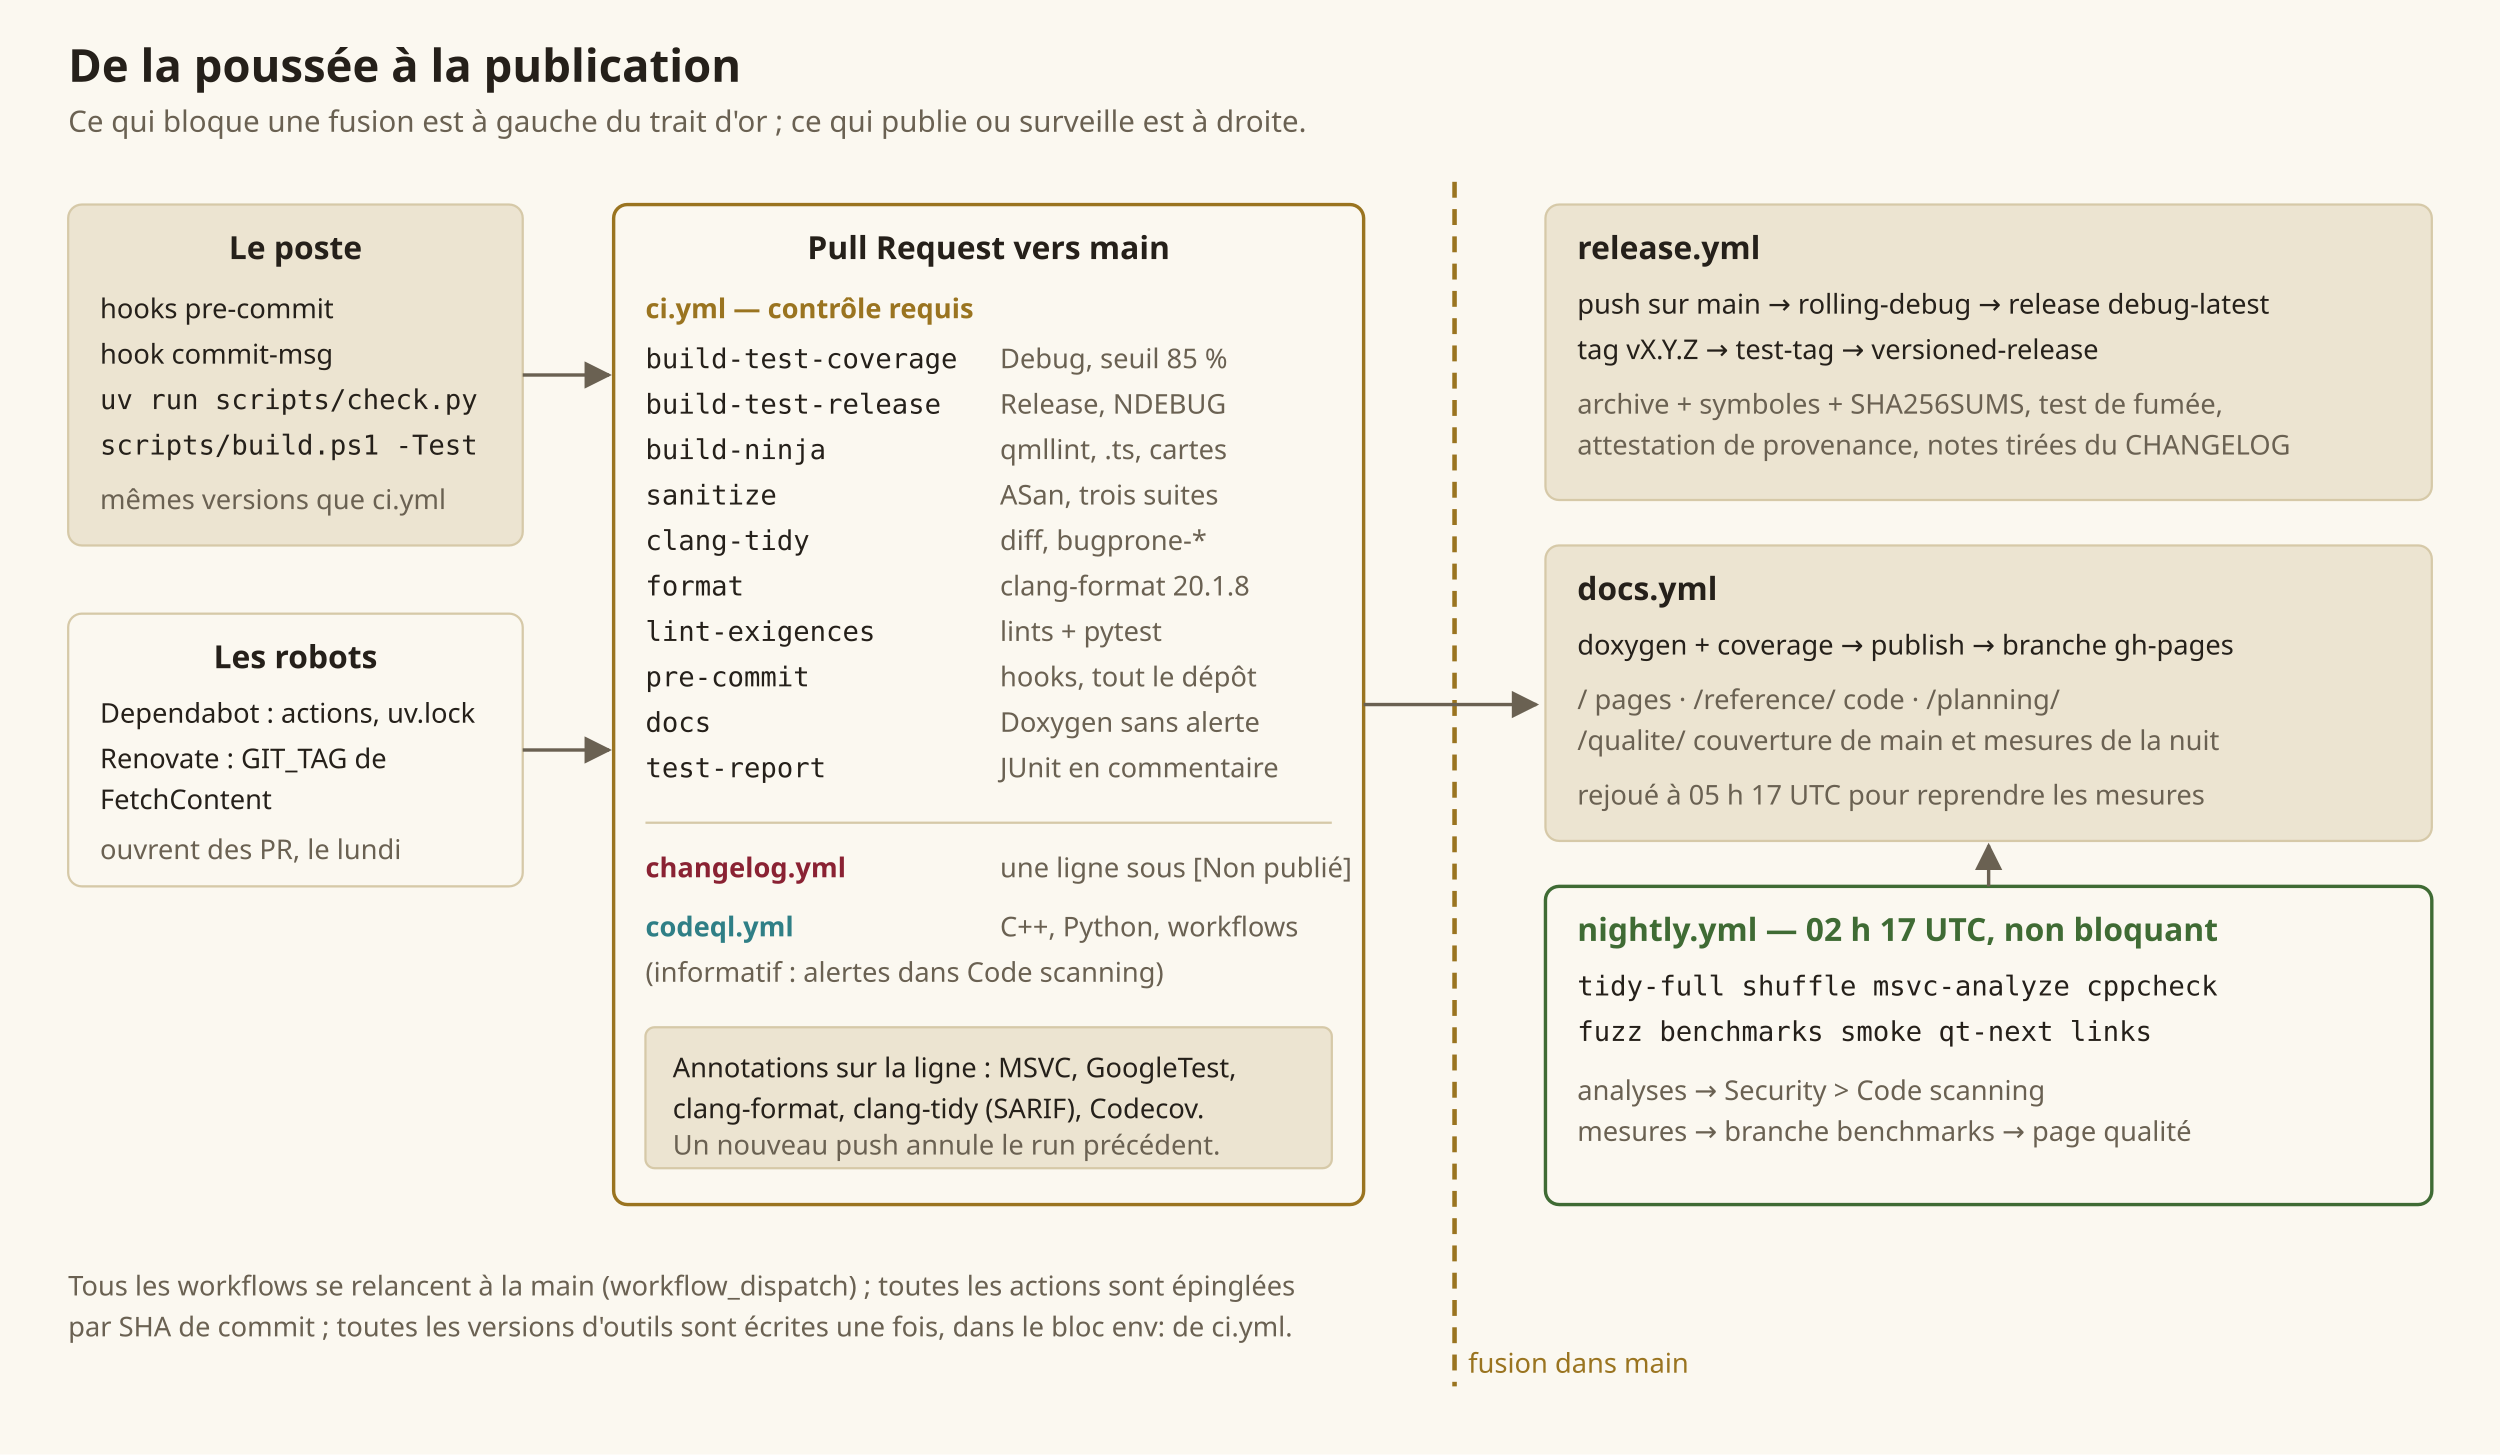
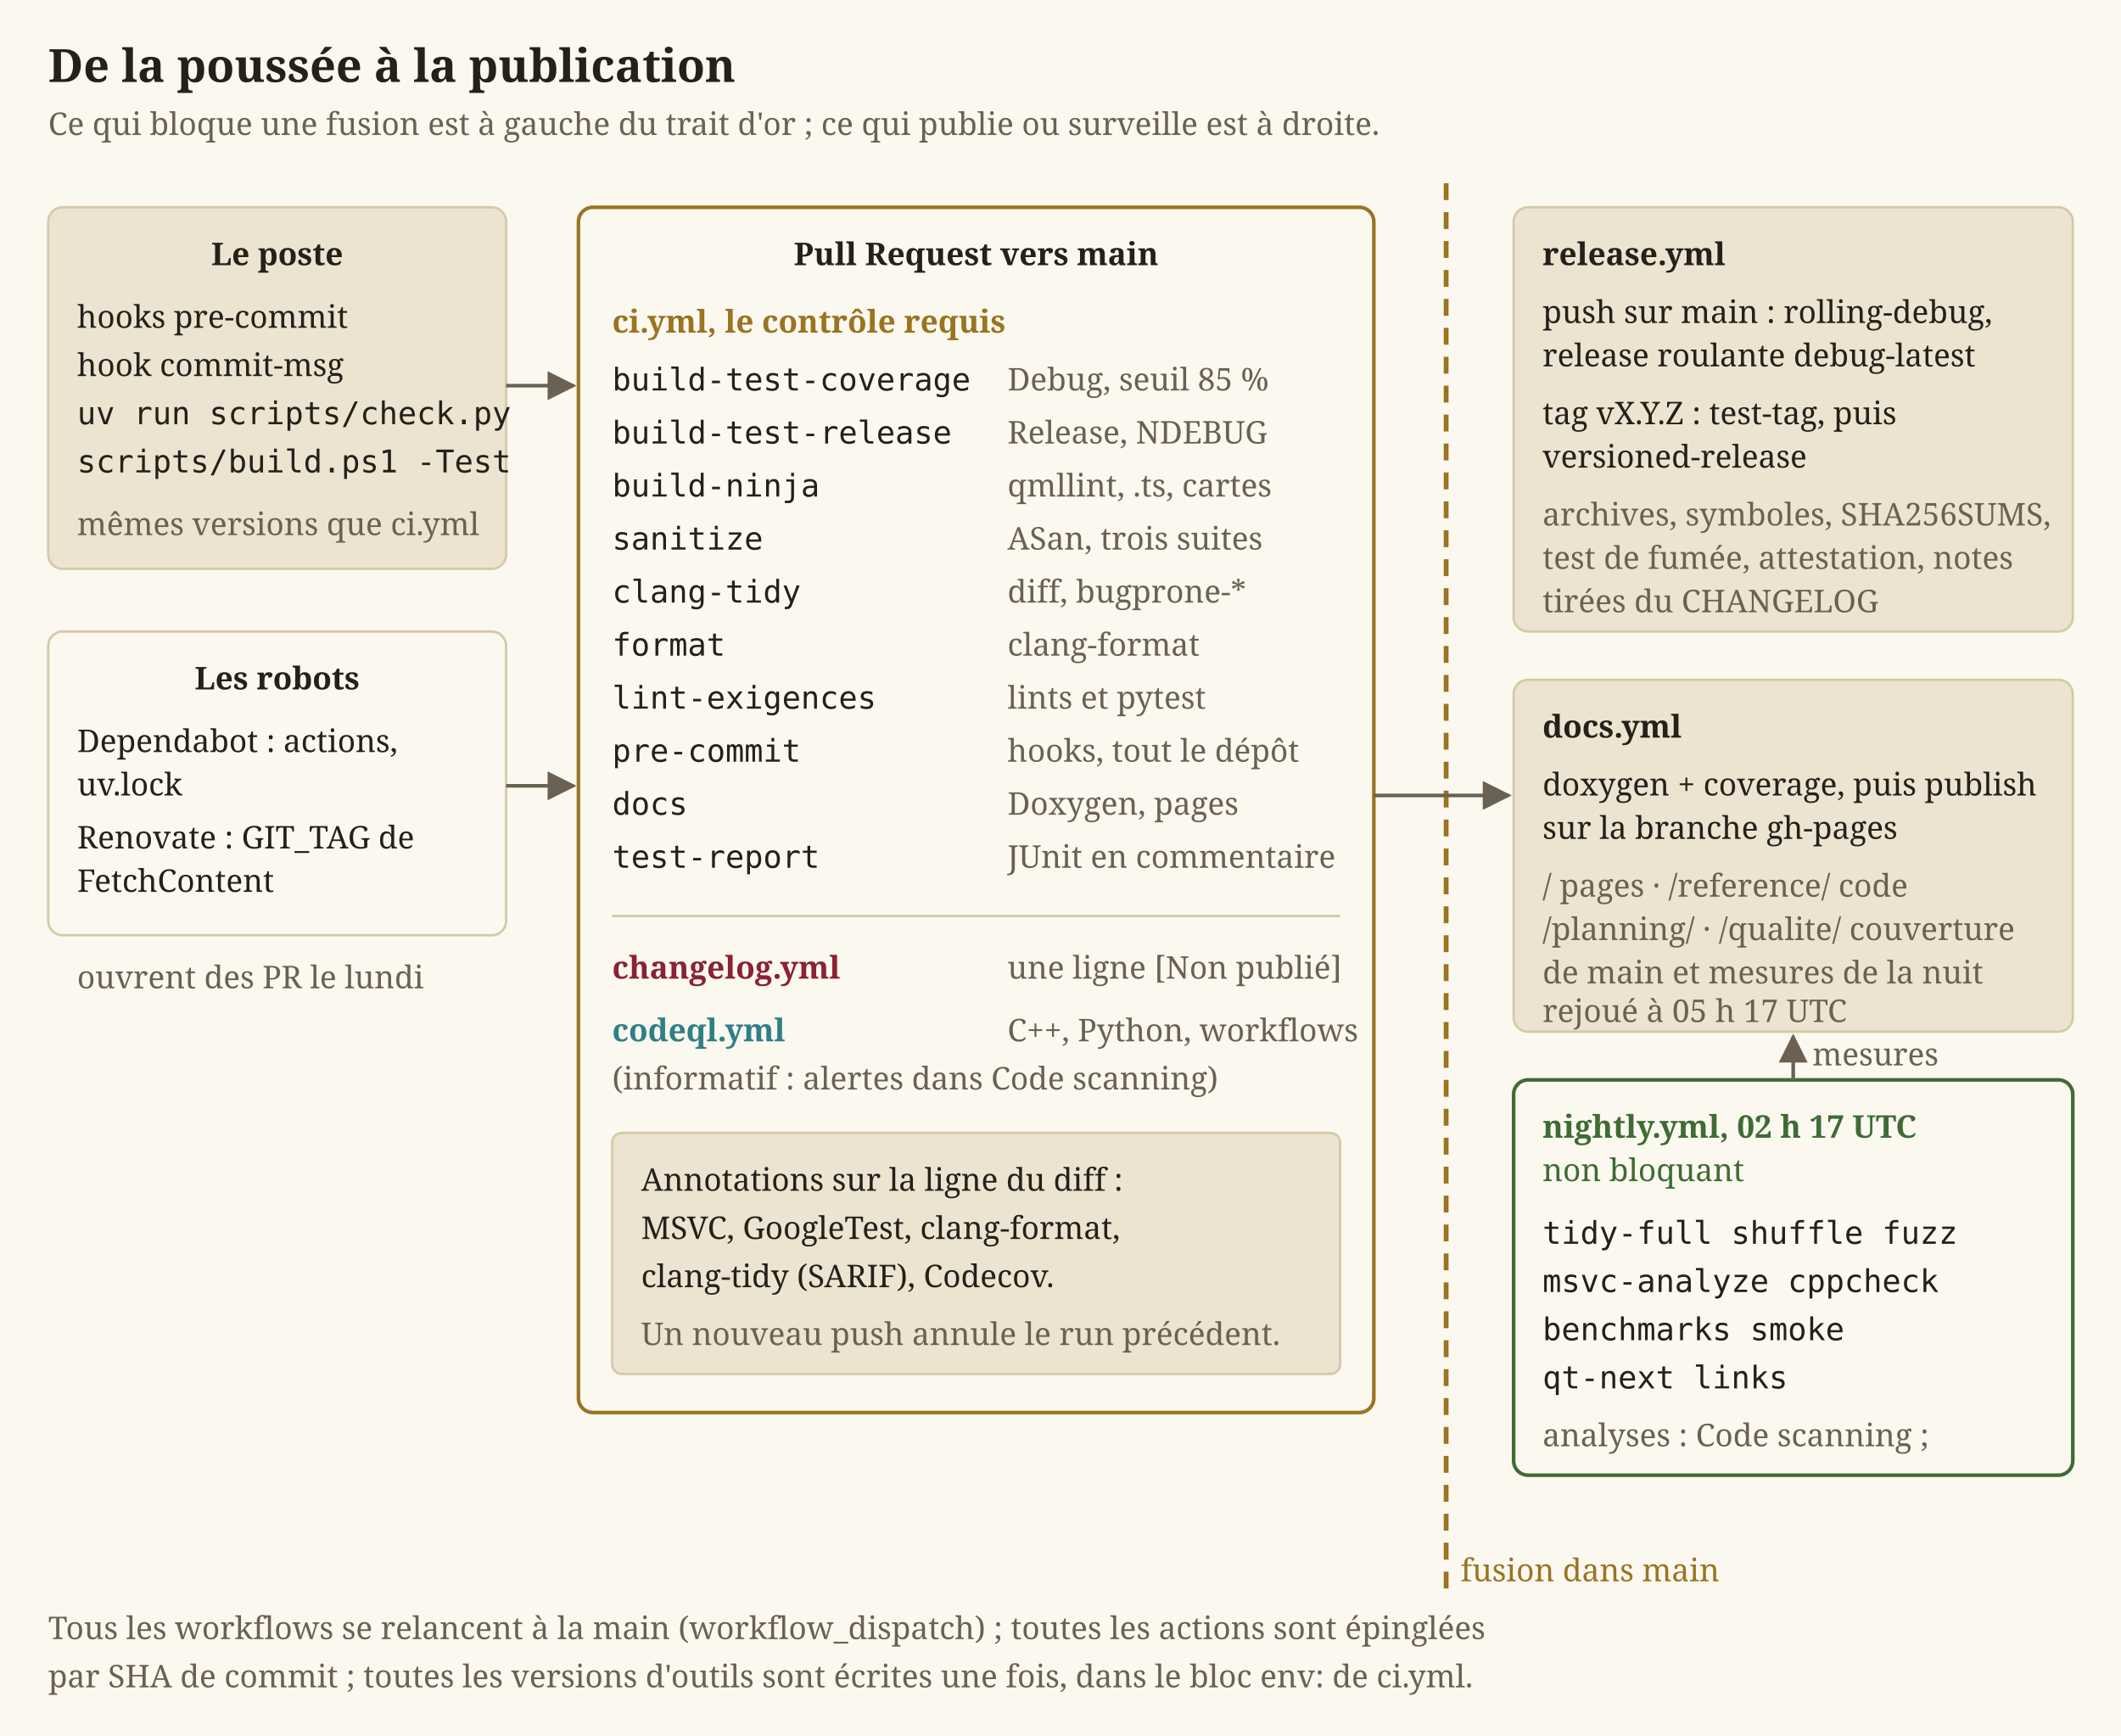
- <svg xmlns="http://www.w3.org/2000/svg" viewBox="0 0 1100 640" font-family="Segoe UI, system-ui, sans-serif">
+ <svg xmlns="http://www.w3.org/2000/svg" viewBox="0 0 880 720" font-family="Georgia, serif" font-size="13">
  <defs>
    <marker id="f" viewBox="0 0 10 10" refX="9" refY="5" markerWidth="8" markerHeight="8" orient="auto">
      <path d="M0,0 L10,5 L0,10 z" fill="#6a6152" />
    </marker>
  </defs>
-   <rect width="1100" height="640" fill="#fbf8f0" />
-   <text x="30" y="36" font-size="20" font-weight="600" fill="#25201a">De la poussée à la publication</text>
-   <text x="30" y="58" font-size="13" fill="#6a6152">Ce qui bloque une fusion est à gauche du trait d'or ; ce qui publie ou surveille est à droite.</text>
-   <rect x="30" y="90" width="200" height="150" rx="6" fill="#ece4d1" stroke="#d6c9a8" />
-   <text x="130" y="114" font-size="14" font-weight="600" fill="#25201a" text-anchor="middle">Le poste</text>
-   <text x="44" y="140" font-size="12" fill="#25201a">hooks pre-commit</text>
-   <text x="44" y="160" font-size="12" fill="#25201a">hook commit-msg</text>
-   <text x="44" y="180" font-size="12" fill="#25201a" font-family="Consolas, monospace">uv run scripts/check.py</text>
-   <text x="44" y="200" font-size="12" fill="#25201a" font-family="Consolas, monospace">scripts/build.ps1 -Test</text>
-   <text x="44" y="224" font-size="12" fill="#6a6152">mêmes versions que ci.yml</text>
-   <line x1="230" y1="165" x2="268" y2="165" stroke="#6a6152" stroke-width="1.5" marker-end="url(#f)" />
-   <rect x="270" y="90" width="330" height="440" rx="6" fill="#fbf8f0" stroke="#9a7420" stroke-width="1.5" />
-   <text x="435" y="114" font-size="14" font-weight="600" fill="#25201a" text-anchor="middle">Pull Request vers main</text>
-   <text x="284" y="140" font-size="12" font-weight="600" fill="#9a7420">ci.yml — contrôle requis</text>
-   <g font-size="12" fill="#25201a" font-family="Consolas, monospace">
-     <text x="284" y="162">build-test-coverage</text>
-     <text x="284" y="182">build-test-release</text>
-     <text x="284" y="202">build-ninja</text>
-     <text x="284" y="222">sanitize</text>
-     <text x="284" y="242">clang-tidy</text>
-     <text x="284" y="262">format</text>
-     <text x="284" y="282">lint-exigences</text>
-     <text x="284" y="302">pre-commit</text>
-     <text x="284" y="322">docs</text>
-     <text x="284" y="342">test-report</text>
+   <rect width="880" height="720" fill="#fbf8f0" />
+   <text x="20" y="34" font-size="19" font-weight="600" fill="#25201a">De la poussée à la publication</text>
+   <text x="20" y="56" fill="#6a6152">Ce qui bloque une fusion est à gauche du trait d'or ; ce qui publie ou surveille est à droite.</text>
+   <rect x="20" y="86" width="190" height="150" rx="6" fill="#ece4d1" stroke="#d6c9a8" />
+   <text x="115" y="110" font-weight="600" fill="#25201a" text-anchor="middle">Le poste</text>
+   <text x="32" y="136" fill="#25201a">hooks pre-commit</text>
+   <text x="32" y="156" fill="#25201a">hook commit-msg</text>
+   <text x="32" y="176" fill="#25201a" font-family="Consolas, monospace">uv run scripts/check.py</text>
+   <text x="32" y="196" fill="#25201a" font-family="Consolas, monospace">scripts/build.ps1 -Test</text>
+   <text x="32" y="222" fill="#6a6152">mêmes versions que ci.yml</text>
+   <line x1="210" y1="160" x2="238" y2="160" stroke="#6a6152" stroke-width="1.5" marker-end="url(#f)" />
+   <rect x="20" y="262" width="190" height="126" rx="6" fill="#fbf8f0" stroke="#d6c9a8" />
+   <text x="115" y="286" font-weight="600" fill="#25201a" text-anchor="middle">Les robots</text>
+   <text x="32" y="312" fill="#25201a">Dependabot : actions,</text>
+   <text x="32" y="330" fill="#25201a">uv.lock</text>
+   <text x="32" y="352" fill="#25201a">Renovate : GIT_TAG de</text>
+   <text x="32" y="370" fill="#25201a">FetchContent</text>
+   <line x1="210" y1="326" x2="238" y2="326" stroke="#6a6152" stroke-width="1.5" marker-end="url(#f)" />
+   <text x="32" y="410" fill="#6a6152">ouvrent des PR le lundi</text>
+   <rect x="240" y="86" width="330" height="500" rx="6" fill="#fbf8f0" stroke="#9a7420" stroke-width="1.5" />
+   <text x="405" y="110" font-weight="600" fill="#25201a" text-anchor="middle">Pull Request vers main</text>
+   <text x="254" y="138" font-weight="600" fill="#9a7420">ci.yml, le contrôle requis</text>
+   <g fill="#25201a" font-family="Consolas, monospace">
+     <text x="254" y="162">build-test-coverage</text>
+     <text x="254" y="184">build-test-release</text>
+     <text x="254" y="206">build-ninja</text>
+     <text x="254" y="228">sanitize</text>
+     <text x="254" y="250">clang-tidy</text>
+     <text x="254" y="272">format</text>
+     <text x="254" y="294">lint-exigences</text>
+     <text x="254" y="316">pre-commit</text>
+     <text x="254" y="338">docs</text>
+     <text x="254" y="360">test-report</text>
  </g>
-   <g font-size="12" fill="#6a6152">
-     <text x="440" y="162">Debug, seuil 85 %</text>
-     <text x="440" y="182">Release, NDEBUG</text>
-     <text x="440" y="202">qmllint, .ts, cartes</text>
-     <text x="440" y="222">ASan, trois suites</text>
-     <text x="440" y="242">diff, bugprone-*</text>
-     <text x="440" y="262">clang-format 20.1.8</text>
-     <text x="440" y="282">lints + pytest</text>
-     <text x="440" y="302">hooks, tout le dépôt</text>
-     <text x="440" y="322">Doxygen sans alerte</text>
-     <text x="440" y="342">JUnit en commentaire</text>
+   <g fill="#6a6152">
+     <text x="418" y="162">Debug, seuil 85 %</text>
+     <text x="418" y="184">Release, NDEBUG</text>
+     <text x="418" y="206">qmllint, .ts, cartes</text>
+     <text x="418" y="228">ASan, trois suites</text>
+     <text x="418" y="250">diff, bugprone-*</text>
+     <text x="418" y="272">clang-format</text>
+     <text x="418" y="294">lints et pytest</text>
+     <text x="418" y="316">hooks, tout le dépôt</text>
+     <text x="418" y="338">Doxygen, pages</text>
+     <text x="418" y="360">JUnit en commentaire</text>
  </g>
-   <line x1="284" y1="362" x2="586" y2="362" stroke="#d6c9a8" />
-   <text x="284" y="386" font-size="12" font-weight="600" fill="#8a2233">changelog.yml</text>
-   <text x="440" y="386" font-size="12" fill="#6a6152">une ligne sous [Non publié]</text>
-   <text x="284" y="412" font-size="12" font-weight="600" fill="#2f7f86">codeql.yml</text>
-   <text x="440" y="412" font-size="12" fill="#6a6152">C++, Python, workflows</text>
-   <text x="284" y="432" font-size="12" fill="#6a6152">(informatif : alertes dans Code scanning)</text>
-   <rect x="284" y="452" width="302" height="62" rx="4" fill="#ece4d1" stroke="#d6c9a8" />
-   <text x="296" y="474" font-size="12" fill="#25201a">Annotations sur la ligne : MSVC, GoogleTest,</text>
-   <text x="296" y="492" font-size="12" fill="#25201a">clang-format, clang-tidy (SARIF), Codecov.</text>
-   <text x="296" y="508" font-size="12" fill="#6a6152">Un nouveau push annule le run précédent.</text>
-   <line x1="640" y1="80" x2="640" y2="610" stroke="#9a7420" stroke-width="2" stroke-dasharray="7 5" />
-   <text x="646" y="604" font-size="12" fill="#9a7420">fusion dans main</text>
-   <line x1="600" y1="310" x2="676" y2="310" stroke="#6a6152" stroke-width="1.5" marker-end="url(#f)" />
-   <rect x="680" y="90" width="390" height="130" rx="6" fill="#ece4d1" stroke="#d6c9a8" />
-   <text x="694" y="114" font-size="14" font-weight="600" fill="#25201a">release.yml</text>
-   <text x="694" y="138" font-size="12" fill="#25201a">push sur main → rolling-debug → release debug-latest</text>
-   <text x="694" y="158" font-size="12" fill="#25201a">tag vX.Y.Z → test-tag → versioned-release</text>
-   <text x="694" y="182" font-size="12" fill="#6a6152">archive + symboles + SHA256SUMS, test de fumée,</text>
-   <text x="694" y="200" font-size="12" fill="#6a6152">attestation de provenance, notes tirées du CHANGELOG</text>
-   <rect x="680" y="240" width="390" height="130" rx="6" fill="#ece4d1" stroke="#d6c9a8" />
-   <text x="694" y="264" font-size="14" font-weight="600" fill="#25201a">docs.yml</text>
-   <text x="694" y="288" font-size="12" fill="#25201a">doxygen + coverage → publish → branche gh-pages</text>
-   <text x="694" y="312" font-size="12" fill="#6a6152">/  pages   ·   /reference/  code   ·   /planning/</text>
-   <text x="694" y="330" font-size="12" fill="#6a6152">/qualite/  couverture de main et mesures de la nuit</text>
-   <text x="694" y="354" font-size="12" fill="#6a6152">rejoué à 05 h 17 UTC pour reprendre les mesures</text>
-   <rect x="680" y="390" width="390" height="140" rx="6" fill="#fbf8f0" stroke="#3f6b34" stroke-width="1.5" />
-   <text x="694" y="414" font-size="14" font-weight="600" fill="#3f6b34">nightly.yml — 02 h 17 UTC, non bloquant</text>
-   <text x="694" y="438" font-size="12" fill="#25201a" font-family="Consolas, monospace">tidy-full  shuffle  msvc-analyze  cppcheck</text>
-   <text x="694" y="458" font-size="12" fill="#25201a" font-family="Consolas, monospace">fuzz  benchmarks  smoke  qt-next  links</text>
-   <text x="694" y="484" font-size="12" fill="#6a6152">analyses → Security &gt; Code scanning</text>
-   <text x="694" y="502" font-size="12" fill="#6a6152">mesures → branche benchmarks → page qualité</text>
-   <path d="M875 390 L875 372" stroke="#6a6152" stroke-width="1.5" fill="none" marker-end="url(#f)" />
-   <rect x="30" y="270" width="200" height="120" rx="6" fill="#fbf8f0" stroke="#d6c9a8" />
-   <text x="130" y="294" font-size="14" font-weight="600" fill="#25201a" text-anchor="middle">Les robots</text>
-   <text x="44" y="318" font-size="12" fill="#25201a">Dependabot : actions, uv.lock</text>
-   <text x="44" y="338" font-size="12" fill="#25201a">Renovate : GIT_TAG de</text>
-   <text x="44" y="356" font-size="12" fill="#25201a">FetchContent</text>
-   <text x="44" y="378" font-size="12" fill="#6a6152">ouvrent des PR, le lundi</text>
-   <line x1="230" y1="330" x2="268" y2="330" stroke="#6a6152" stroke-width="1.5" marker-end="url(#f)" />
-   <text x="30" y="570" font-size="12" fill="#6a6152">Tous les workflows se relancent à la main (workflow_dispatch) ; toutes les actions sont épinglées</text>
-   <text x="30" y="588" font-size="12" fill="#6a6152">par SHA de commit ; toutes les versions d'outils sont écrites une fois, dans le bloc env: de ci.yml.</text>
+   <line x1="254" y1="380" x2="556" y2="380" stroke="#d6c9a8" />
+   <text x="254" y="406" font-weight="600" fill="#8a2233">changelog.yml</text>
+   <text x="418" y="406" fill="#6a6152">une ligne [Non publié]</text>
+   <text x="254" y="432" font-weight="600" fill="#2f7f86">codeql.yml</text>
+   <text x="418" y="432" fill="#6a6152">C++, Python, workflows</text>
+   <text x="254" y="452" fill="#6a6152">(informatif : alertes dans Code scanning)</text>
+   <rect x="254" y="470" width="302" height="100" rx="4" fill="#ece4d1" stroke="#d6c9a8" />
+   <text x="266" y="494" fill="#25201a">Annotations sur la ligne du diff :</text>
+   <text x="266" y="514" fill="#25201a">MSVC, GoogleTest, clang-format,</text>
+   <text x="266" y="534" fill="#25201a">clang-tidy (SARIF), Codecov.</text>
+   <text x="266" y="558" fill="#6a6152">Un nouveau push annule le run précédent.</text>
+   <line x1="600" y1="76" x2="600" y2="660" stroke="#9a7420" stroke-width="2" stroke-dasharray="7 5" />
+   <text x="606" y="656" fill="#9a7420">fusion dans main</text>
+   <line x1="570" y1="330" x2="626" y2="330" stroke="#6a6152" stroke-width="1.5" marker-end="url(#f)" />
+   <rect x="628" y="86" width="232" height="176" rx="6" fill="#ece4d1" stroke="#d6c9a8" />
+   <text x="640" y="110" font-weight="600" fill="#25201a">release.yml</text>
+   <text x="640" y="134" fill="#25201a">push sur main : rolling-debug,</text>
+   <text x="640" y="152" fill="#25201a">release roulante debug-latest</text>
+   <text x="640" y="176" fill="#25201a">tag vX.Y.Z : test-tag, puis</text>
+   <text x="640" y="194" fill="#25201a">versioned-release</text>
+   <text x="640" y="218" fill="#6a6152">archives, symboles, SHA256SUMS,</text>
+   <text x="640" y="236" fill="#6a6152">test de fumée, attestation, notes</text>
+   <text x="640" y="254" fill="#6a6152">tirées du CHANGELOG</text>
+   <rect x="628" y="282" width="232" height="146" rx="6" fill="#ece4d1" stroke="#d6c9a8" />
+   <text x="640" y="306" font-weight="600" fill="#25201a">docs.yml</text>
+   <text x="640" y="330" fill="#25201a">doxygen + coverage, puis publish</text>
+   <text x="640" y="348" fill="#25201a">sur la branche gh-pages</text>
+   <text x="640" y="372" fill="#6a6152">/ pages · /reference/ code</text>
+   <text x="640" y="390" fill="#6a6152">/planning/ · /qualite/ couverture</text>
+   <text x="640" y="408" fill="#6a6152">de main et mesures de la nuit</text>
+   <text x="640" y="424" fill="#6a6152">rejoué à 05 h 17 UTC</text>
+   <rect x="628" y="448" width="232" height="164" rx="6" fill="#fbf8f0" stroke="#3f6b34" stroke-width="1.5" />
+   <text x="640" y="472" font-weight="600" fill="#3f6b34">nightly.yml, 02 h 17 UTC</text>
+   <text x="640" y="490" fill="#3f6b34">non bloquant</text>
+   <text x="640" y="516" fill="#25201a" font-family="Consolas, monospace">tidy-full  shuffle  fuzz</text>
+   <text x="640" y="536" fill="#25201a" font-family="Consolas, monospace">msvc-analyze  cppcheck</text>
+   <text x="640" y="556" fill="#25201a" font-family="Consolas, monospace">benchmarks  smoke</text>
+   <text x="640" y="576" fill="#25201a" font-family="Consolas, monospace">qt-next  links</text>
+   <text x="640" y="600" fill="#6a6152">analyses : Code scanning ;</text>
+   <path d="M744 448 L744 430" stroke="#6a6152" stroke-width="1.5" fill="none" marker-end="url(#f)" />
+   <text x="752" y="442" fill="#6a6152" font-size="13">mesures</text>
+   <text x="20" y="680" fill="#6a6152">Tous les workflows se relancent à la main (workflow_dispatch) ; toutes les actions sont épinglées</text>
+   <text x="20" y="700" fill="#6a6152">par SHA de commit ; toutes les versions d'outils sont écrites une fois, dans le bloc env: de ci.yml.</text>
</svg>
